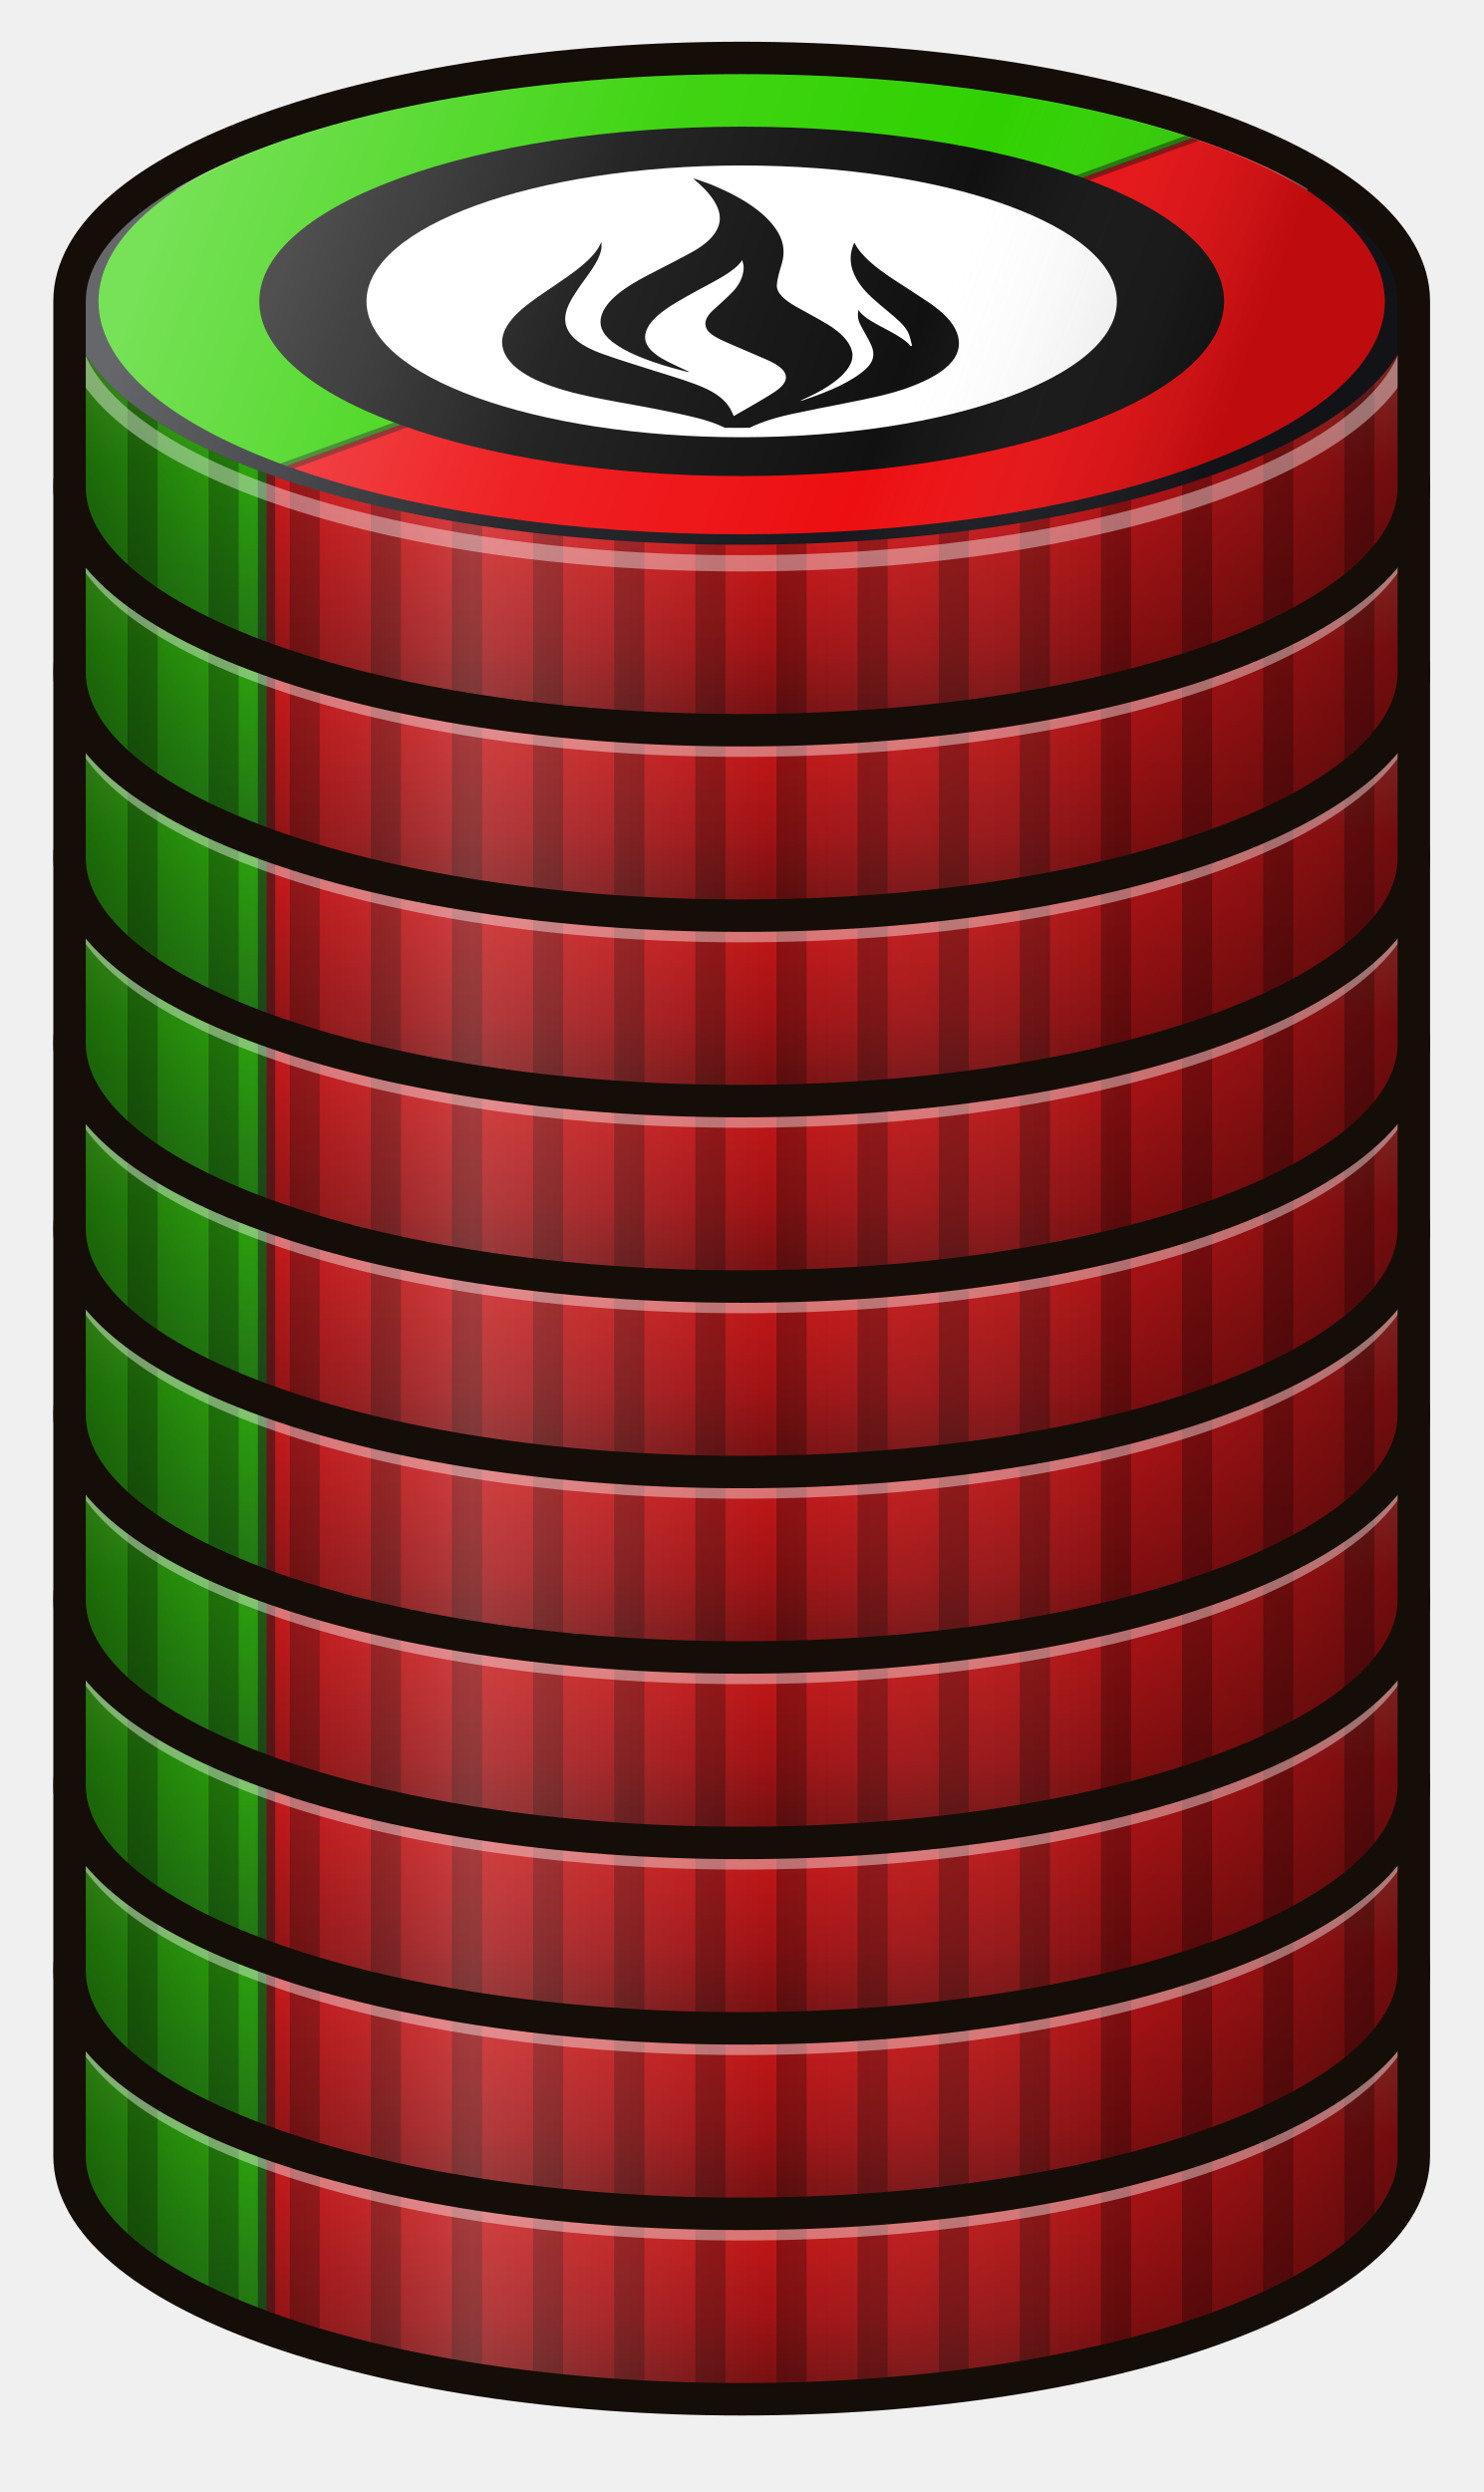
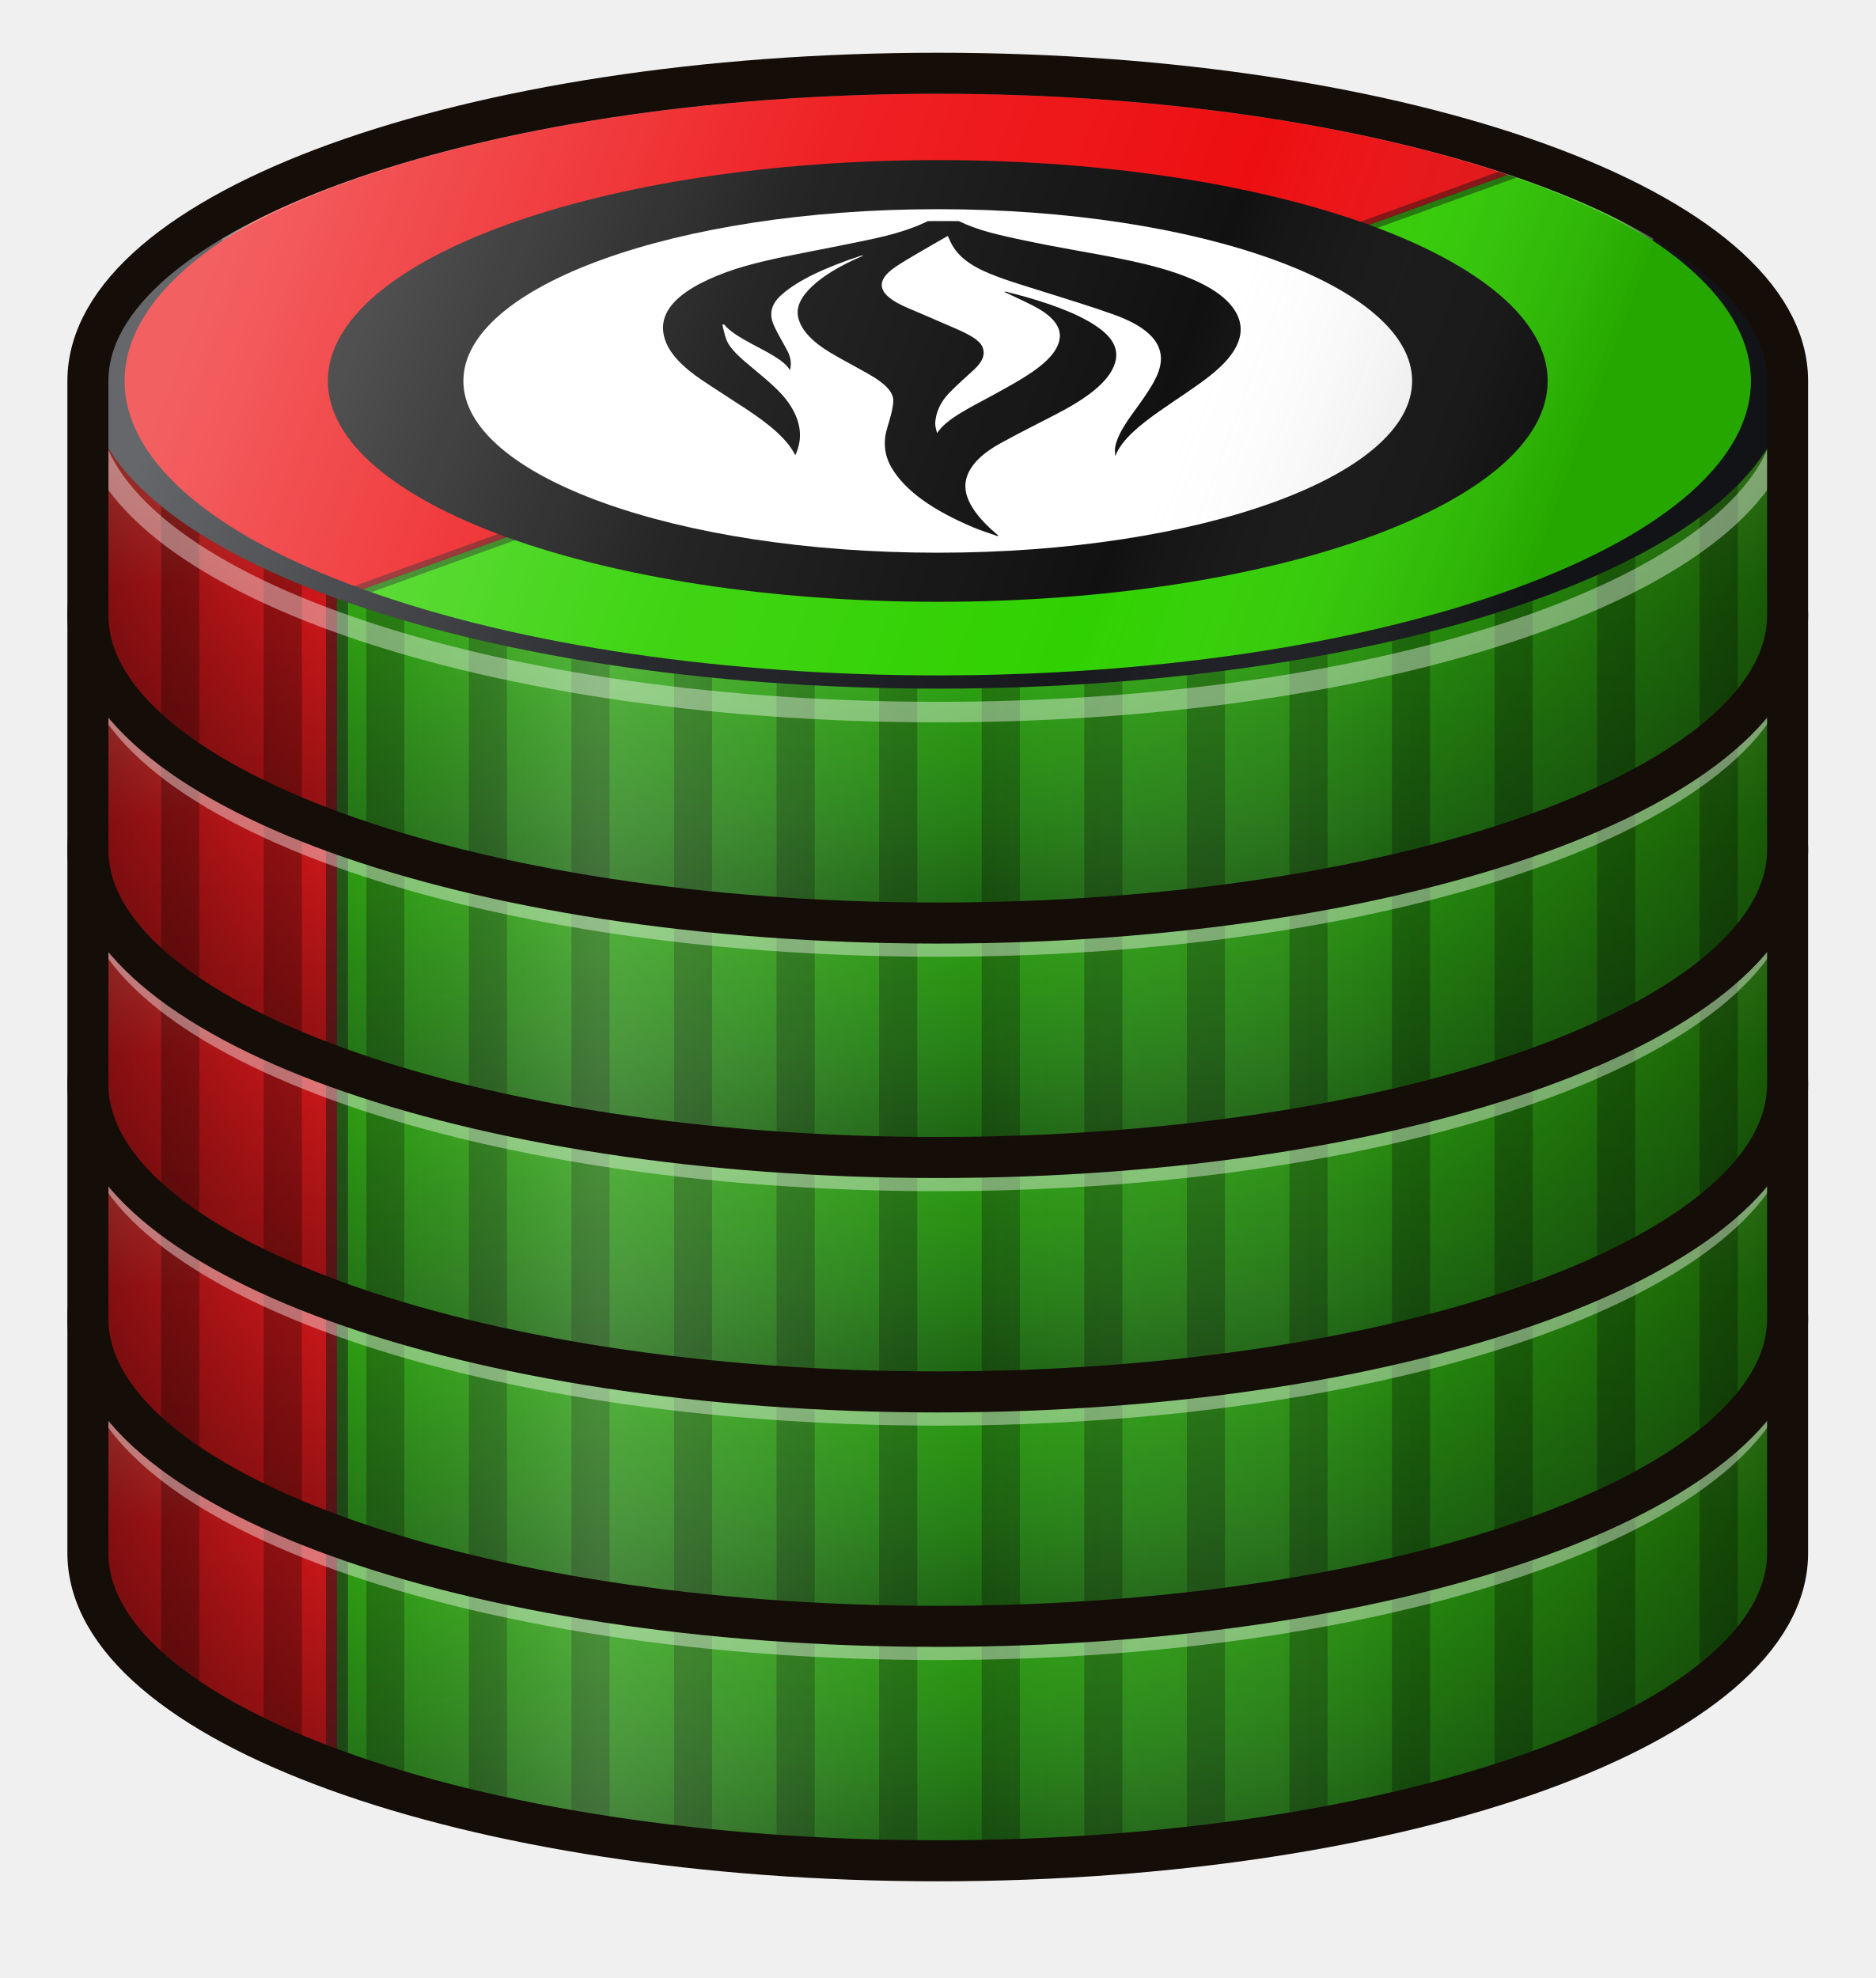
- <svg xmlns="http://www.w3.org/2000/svg" xmlns:xlink="http://www.w3.org/1999/xlink" viewBox="0 0 128 215" width="128" height="215">
+ <svg xmlns="http://www.w3.org/2000/svg" xmlns:xlink="http://www.w3.org/1999/xlink" viewBox="0 0 128 135" width="128" height="135">
  <defs>
    <linearGradient id="wr" x1="0" y1="24" x2="0" y2="61" gradientUnits="userSpaceOnUse">
      <stop offset="0" stop-color="#ff6152" />
      <stop offset="0.35" stop-color="#e30f12" />
      <stop offset="0.78" stop-color="#9c0608" />
      <stop offset="1" stop-color="#5e0304" />
    </linearGradient>
    <linearGradient id="wg" x1="0" y1="24" x2="0" y2="61" gradientUnits="userSpaceOnUse">
      <stop offset="0" stop-color="#63e52c" />
      <stop offset="0.35" stop-color="#28b303" />
      <stop offset="0.78" stop-color="#1a7a09" />
      <stop offset="1" stop-color="#0f5205" />
    </linearGradient>
    <linearGradient id="curve" x1="2" y1="0" x2="118" y2="0" gradientUnits="userSpaceOnUse">
      <stop offset="0" stop-color="#000000" stop-opacity="0.45" />
      <stop offset="0.13" stop-color="#000000" stop-opacity="0.10" />
      <stop offset="0.30" stop-color="#ffffff" stop-opacity="0.18" />
      <stop offset="0.52" stop-color="#ffffff" stop-opacity="0" />
      <stop offset="0.78" stop-color="#000000" stop-opacity="0.18" />
      <stop offset="1" stop-color="#000000" stop-opacity="0.52" />
    </linearGradient>
    <linearGradient id="gloss" x1="14" y1="6" x2="100" y2="38" gradientUnits="userSpaceOnUse">
      <stop offset="0" stop-color="#ffffff" stop-opacity="0.34" />
      <stop offset="0.4" stop-color="#ffffff" stop-opacity="0.08" />
      <stop offset="0.7" stop-color="#ffffff" stop-opacity="0" />
      <stop offset="1" stop-color="#000000" stop-opacity="0.20" />
    </linearGradient>
    <pattern id="mill" width="7" height="8" patternUnits="userSpaceOnUse">
      <rect x="0" y="0" width="7" height="8" fill="#ffffff" fill-opacity="0.05" />
      <rect x="0" y="0" width="2.6" height="8" fill="#000000" fill-opacity="0.26" />
    </pattern>
    <clipPath id="wallc">
      <path d="M2,23 l0,16 a58,21 0 0 0 116,0 l0,-16 a58,21 0 0 0 -116,0 z" />
    </clipPath>
    <clipPath id="facec">
      <ellipse cx="60" cy="23" rx="58" ry="21" />
    </clipPath>
    <clipPath id="fclip">
      <circle cx="0" cy="0" r="31.5" />
    </clipPath>
    <g id="logoart">
      <path d="M 21.816,98.184 A 54,54 0 0 1 98.184,21.816 Z" fill="#30d100" />
      <path d="M 21.816,98.184 A 54,54 0 0 0 98.184,21.816 Z" fill="#ed0e11" />
      <line x1="21.8" y1="98.2" x2="98.2" y2="21.8" stroke="#0a0a0c" stroke-opacity="0.45" stroke-width="1.6" />
      <circle cx="60" cy="60" r="40.5" fill="#111111" />
      <circle cx="60" cy="60" r="31.5" fill="#ffffff" />
      <g transform="matrix(1.26,0,0,1.26,59.71459,49.63493)">
        <g clip-path="url(#fclip)">
          <g transform="matrix(0.13,0,0,0.13,-56.16,-32.76)">
            <path fill="#111111" d="m 431.48,504.54 c -5.24,-10.41 -12.36,-18.75 -21.62,-24.98 -6.91,-4.65 -14.21,-8.76 -21.56,-12.69 -12.95,-6.93 -26.54,-12.66 -38.78,-20.91 -19.24,-12.96 -31.77,-30.57 -36.56,-53.37 -3.66,-17.46 -2.13,-34.69 2.89,-51.71 4.01,-13.6 10.35,-26.15 16.95,-38.6 7.71,-14.54 15.86,-28.87 21.81,-44.28 3.39,-8.77 5.94,-17.76 7.2,-27.11 0,3.69 0.24,7.4 -0.04,11.07 -1.48,19.17 -7.44,37.4 -11.94,55.94 -3.57,14.72 -6.92,29.46 -6.53,44.78 0.46,18.05 6.14,34.08 19.02,46.86 9.15,9.09 19.11,17.38 28.83,25.89 8.46,7.41 17.32,14.37 24.28,23.36 7.48,9.66 11.24,20.77 13.22,32.63 0.32,1.93 0.63,3.86 1.02,6.22 4.22,-6.71 8.24,-12.99 12.15,-19.34 2.97,-4.81 5.94,-9.63 8.66,-14.58 8.98,-16.34 8,-31.83 -4.22,-46.28 -6.7,-7.92 -13.41,-15.82 -20.01,-23.82 -4.83,-5.86 -9.23,-12.01 -10.54,-19.77 -1.49,-8.9 0.02,-17.43 3.25,-25.74 3.45,-8.89 7.2,-17.67 10.28,-26.69 3.52,-10.29 5.13,-21.02 5.5,-31.89 0.14,-4.19 -0.28,-8.39 -0.74,-12.61 -3.91,16.79 -14.43,29.92 -23.51,43.8 -7.15,10.93 -14.4,21.79 -19.47,33.9 -3.78,9.03 -6.23,18.4 -6.71,28.2 -0.59,11.95 2.26,23.17 8.54,33.28 3.76,6.07 8.44,11.56 12.72,17.31 0.36,0.49 0.75,0.96 1.13,1.44 l -0.39,0.49 c -2.78,-2 -5.65,-3.89 -8.33,-6.02 -12.9,-10.23 -23.86,-22.09 -30.76,-37.27 -5.35,-11.77 -6.76,-24.15 -5.31,-36.9 2.41,-21.24 11.63,-39.66 23.7,-56.9 7.63,-10.9 15.43,-21.7 22.75,-32.81 7.31,-11.11 11.78,-23.44 13.48,-36.65 1.58,-12.32 0.38,-24.49 -2.45,-36.55 -2.43,-10.38 -6,-20.36 -10.24,-30.13 l 0.47,-0.43 c 3.18,3.14 6.6,6.08 9.51,9.45 16.8,19.42 27.96,41.68 33.29,66.83 3.12,14.73 3.44,29.56 1.84,44.51 -1.06,9.89 -2.25,19.82 -2.49,29.75 -0.27,11.05 3.86,21.06 9.7,30.3 5.19,8.22 10.8,16.18 15.83,24.48 7.27,12.01 11.77,25.09 13,39.09 1.06,12.19 -1.32,23.97 -5.7,35.33 -4.68,12.14 -11.42,23.07 -19.75,33.04 -0.28,0.34 -0.5,0.73 -0.98,1.42 0.58,-0.2 0.81,-0.21 0.94,-0.33 13.86,-12.66 25.56,-26.91 32.56,-44.59 4.2,-10.61 4.64,-21.64 2.92,-32.71 -1.55,-9.97 -3.84,-19.83 -5.69,-29.75 -1.3,-6.98 -1.62,-14.03 -0.96,-21.16 2.41,11.44 9.46,20.38 15.71,29.77 4.45,6.69 8.7,13.49 10.95,21.34 l 0.78,-0.11 c -0.52,-5.46 -0.86,-10.95 -1.6,-16.38 -1.57,-11.65 -6.36,-22.27 -10.97,-32.92 -5.36,-12.4 -10.87,-24.73 -14.2,-37.9 -4.6,-18.21 -6.04,-36.6 -3.4,-55.24 0.17,-1.22 0.27,-2.44 0.62,-3.65 3.31,18.57 10.98,35.38 19.91,51.69 5.97,10.9 12.18,21.66 18.06,32.61 7.08,13.2 12.26,27.14 14.41,42.02 4.35,30.04 -2.87,56.63 -24.51,78.55 -9.21,9.33 -20.5,15.79 -31.95,21.98 -9.44,5.1 -18.91,10.16 -28.11,15.67 -11.91,7.14 -21.38,16.78 -27.83,29.82 z" />
          </g>
        </g>
      </g>
    </g>
    <filter id="dim1" color-interpolation-filters="sRGB">
      <feComponentTransfer>
        <feFuncR type="linear" slope="0.82" />
        <feFuncG type="linear" slope="0.82" />
        <feFuncB type="linear" slope="0.86" />
      </feComponentTransfer>
    </filter>
    <filter id="dim2" color-interpolation-filters="sRGB">
      <feComponentTransfer>
        <feFuncR type="linear" slope="0.62" />
        <feFuncG type="linear" slope="0.62" />
        <feFuncB type="linear" slope="0.7" />
      </feComponentTransfer>
    </filter>
    <filter id="soft" x="-40%" y="-40%" width="180%" height="180%">
      <feGaussianBlur stdDeviation="3" />
    </filter>
-     <g id="c0">
+     <g id="c180">
      <path d="M2,23 a58,21 0 0 1 116,0 l0,16 a58,21 0 0 1 -116,0 z" fill="url(#wr)" />
      <g clip-path="url(#wallc)">
-         <rect x="2.0" y="23" width="17.0" height="38" fill="url(#wg)" />
+         <rect x="19.0" y="23" width="99.0" height="38" fill="url(#wg)" />
        <line x1="19.0" y1="23" x2="19.0" y2="60.8" stroke="#0a0a0c" stroke-opacity="0.5" stroke-width="1.5" />
        <rect x="2" y="23" width="116" height="38" fill="url(#mill)" />
        <path d="M2,23 l0,16 a58,21 0 0 0 116,0 l0,-16 a58,21 0 0 0 -116,0 z" fill="url(#curve)" />
        <path d="M2,24.6 a58,21 0 0 0 116,0" fill="none" stroke="#ffffff" stroke-opacity="0.4" stroke-width="1.4" />
      </g>
      <ellipse cx="60" cy="23" rx="58" ry="21" fill="#16181d" />
      <g transform="translate(60,23) scale(1.02778,0.37216) translate(-60,-60)">
-         <use href="#logoart" xlink:href="#logoart" transform="rotate(0 60 60)" />
+         <use href="#logoart" xlink:href="#logoart" transform="rotate(-180 60 60)" />
      </g>
      <g clip-path="url(#facec)">
        <rect x="2" y="2" width="116" height="42" fill="url(#gloss)" />
      </g>
      <path d="M10.9,12.9 A56.7,20.2 0 0 1 109.1,12.9" fill="none" stroke="#ffffff" stroke-opacity="0.28" stroke-width="1.2" />
      <path d="M2,23 a58,21 0 0 1 116,0 l0,16 a58,21 0 0 1 -116,0 z" fill="none" stroke="#150d08" stroke-width="2.8" stroke-linejoin="round" />
    </g>
  </defs>
  <g>
-     <use href="#c0" xlink:href="#c0" transform="translate(4.0 147.0)" />
-     <use href="#c0" xlink:href="#c0" transform="translate(4.0 131.0)" />
-     <use href="#c0" xlink:href="#c0" transform="translate(4.0 115.0)" />
-     <use href="#c0" xlink:href="#c0" transform="translate(4.0 99.0)" />
-     <use href="#c0" xlink:href="#c0" transform="translate(4.0 83.0)" />
-     <use href="#c0" xlink:href="#c0" transform="translate(4.0 67.0)" />
-     <use href="#c0" xlink:href="#c0" transform="translate(4.0 51.0)" />
-     <use href="#c0" xlink:href="#c0" transform="translate(4.0 35.0)" />
-     <use href="#c0" xlink:href="#c0" transform="translate(4.0 19.0)" />
-     <use href="#c0" xlink:href="#c0" transform="translate(4.0 3.0)" />
+     <use href="#c180" xlink:href="#c180" transform="translate(4.0 67.0)" />
+     <use href="#c180" xlink:href="#c180" transform="translate(4.0 51.0)" />
+     <use href="#c180" xlink:href="#c180" transform="translate(4.0 35.0)" />
+     <use href="#c180" xlink:href="#c180" transform="translate(4.0 19.0)" />
+     <use href="#c180" xlink:href="#c180" transform="translate(4.0 3.0)" />
  </g>
</svg>
